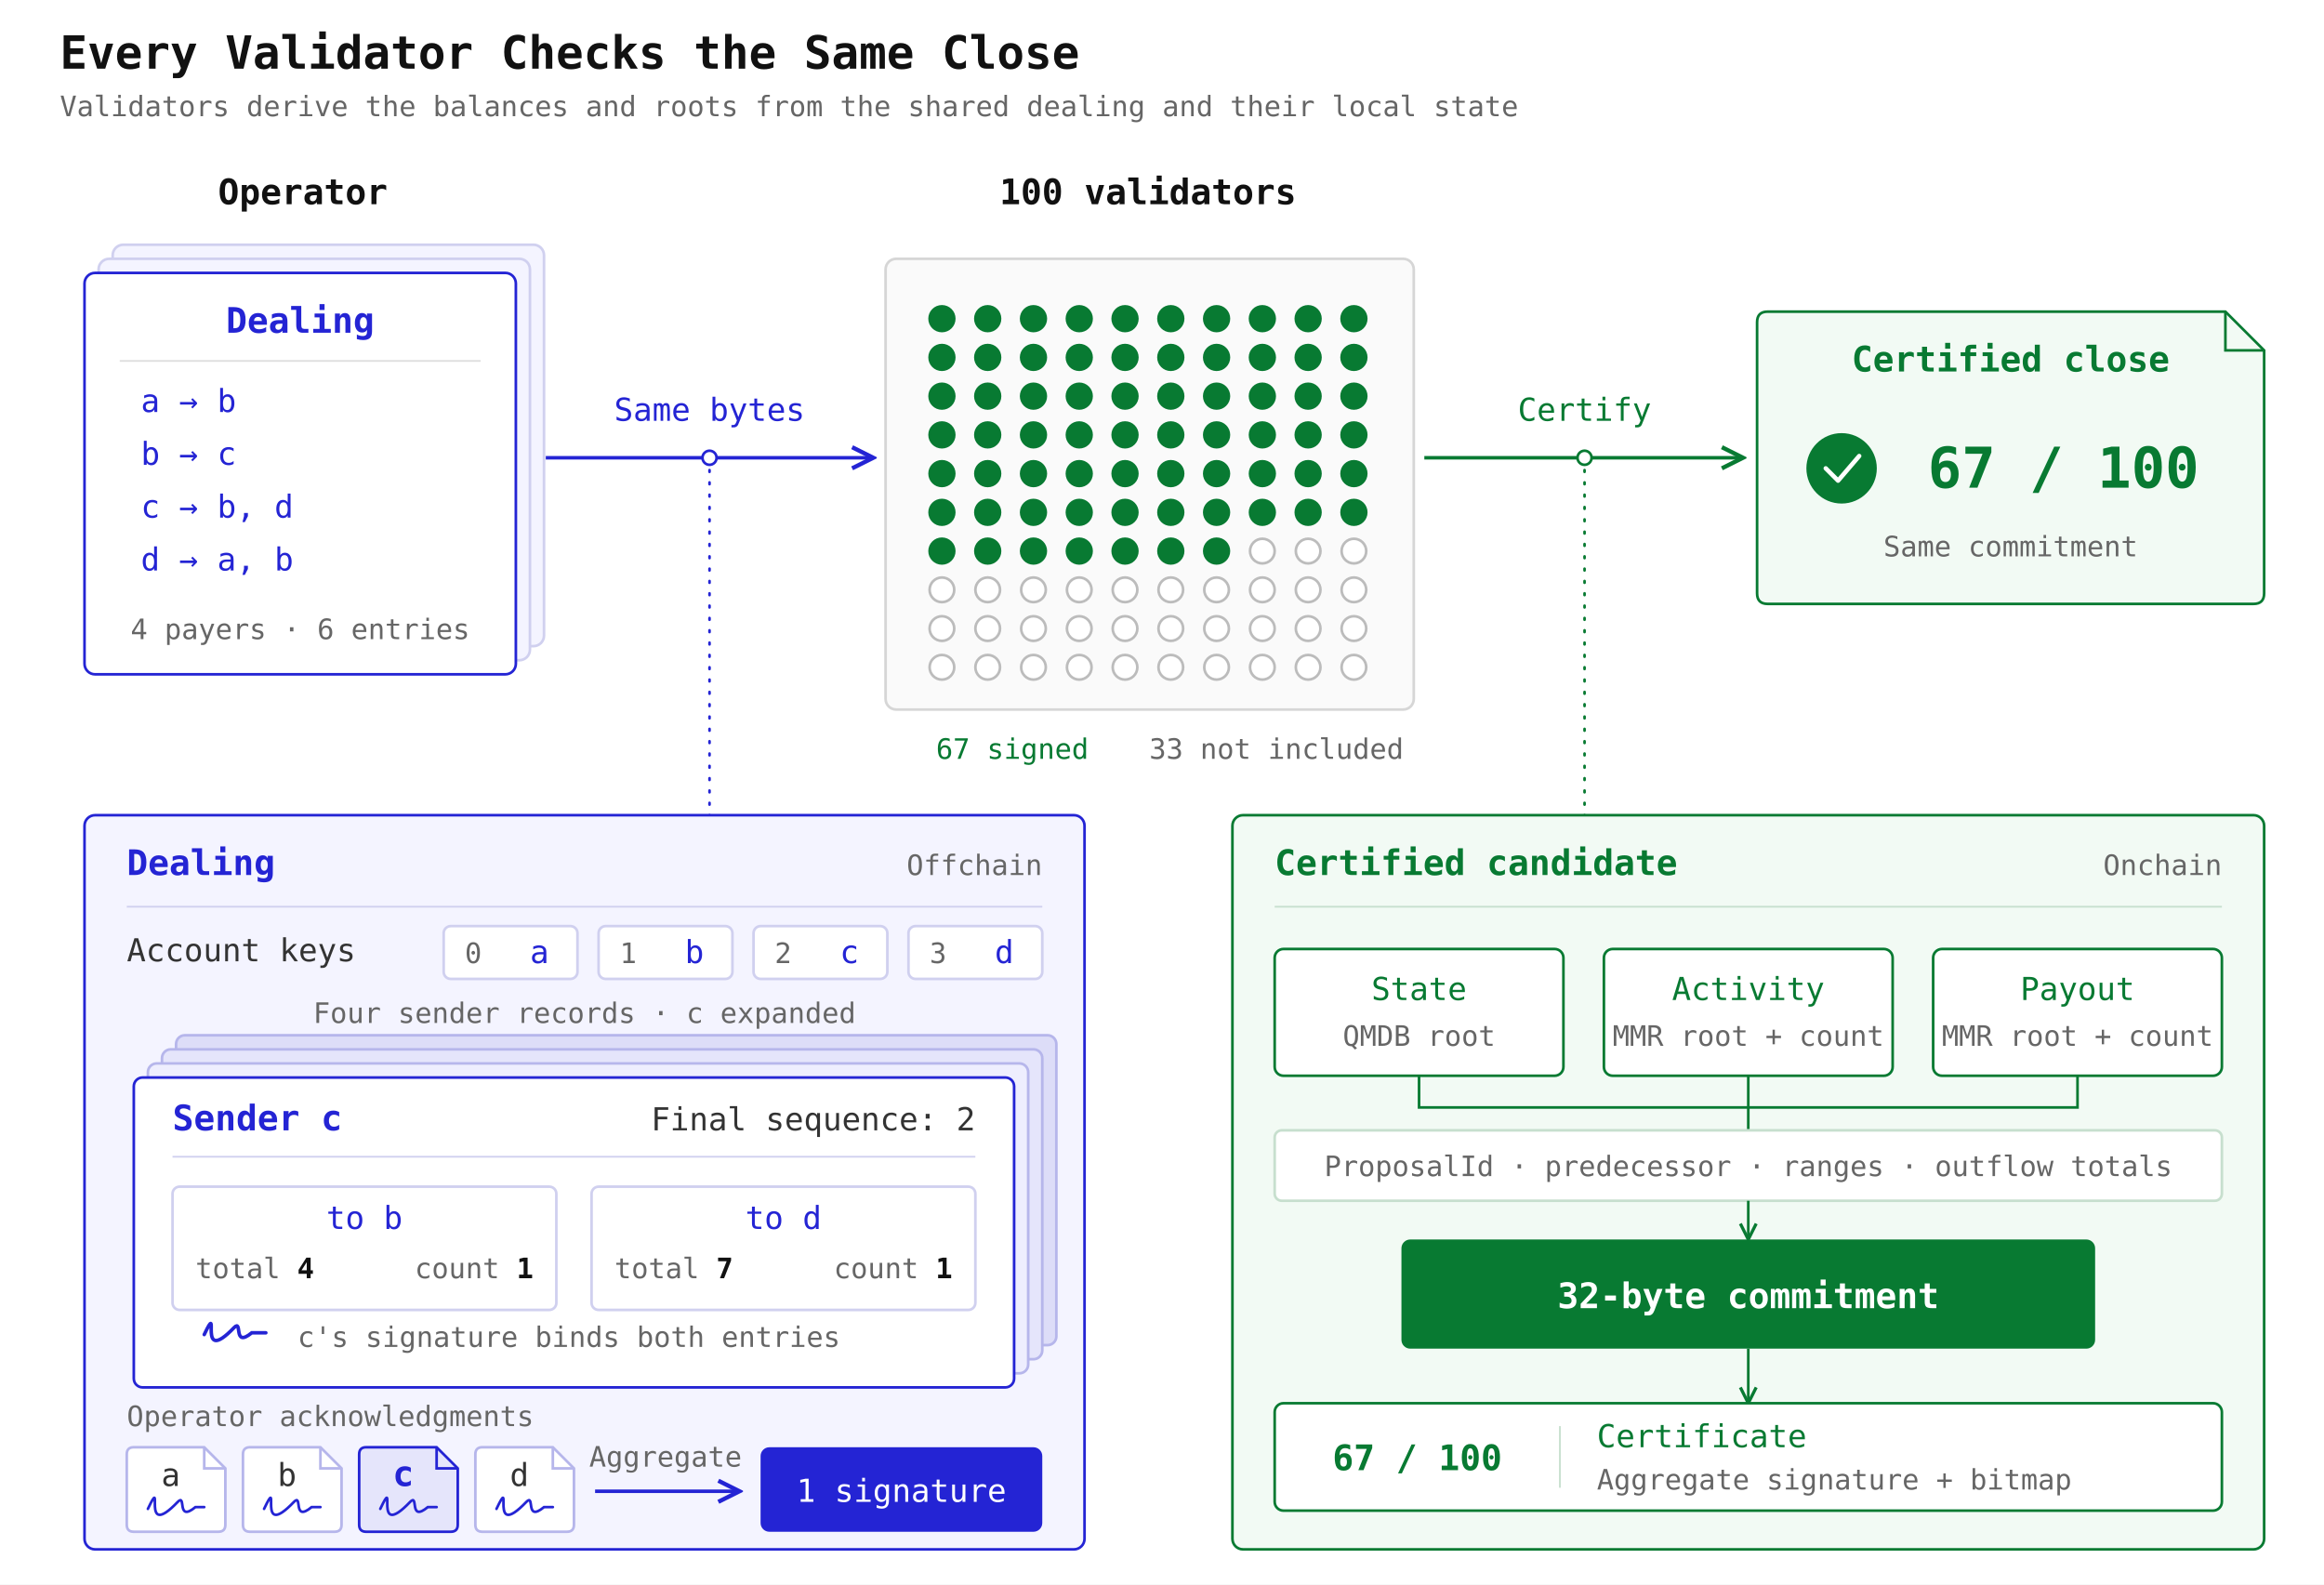
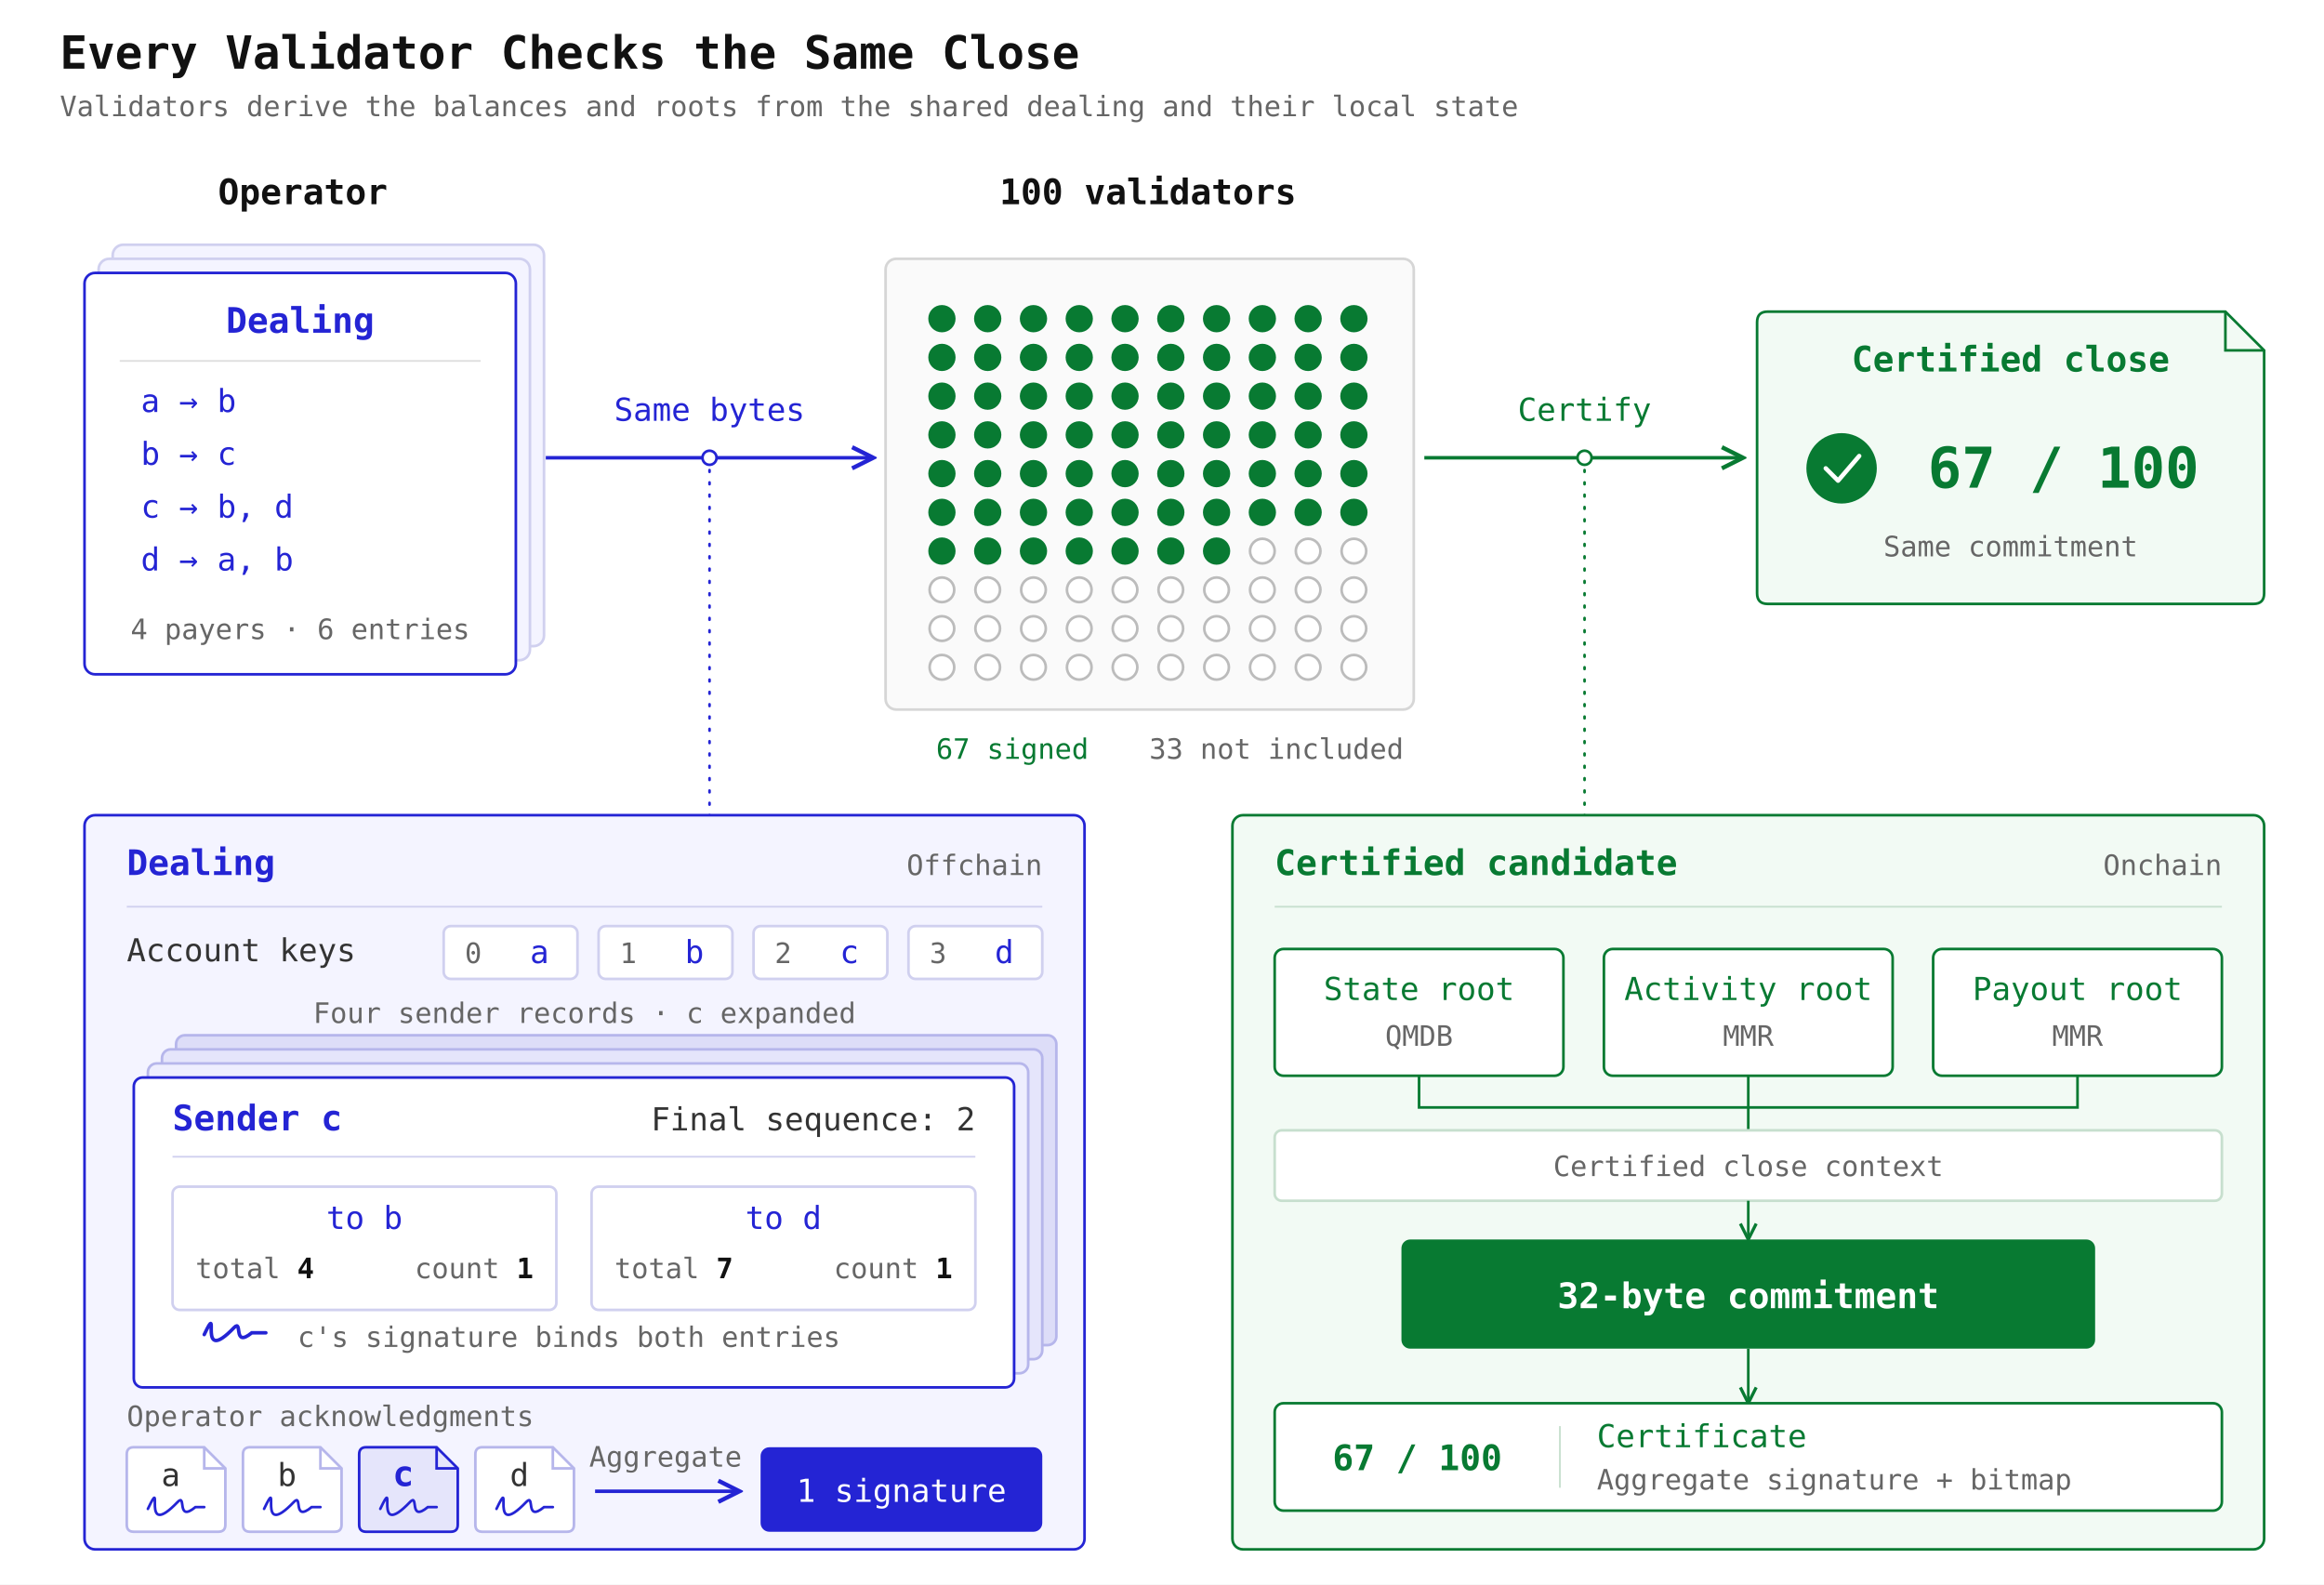
<svg xmlns="http://www.w3.org/2000/svg" viewBox="0 0 1320 900" role="img" aria-labelledby="title description">
  <rect width="1320" height="900" fill="#fff" />
  <style>
    text { font-family: ui-monospace, SFMono-Regular, Menlo, Monaco, Consolas, monospace; }
    .title { font-size: 26px; font-weight: 700; fill: #111; }
    .heading { font-size: 20px; font-weight: 700; fill: #111; }
    .label { font-size: 18px; fill: #333; }
    .note { font-size: 16px; fill: #666; }
    .center { text-anchor: middle; }
    .right { text-anchor: end; }
    .blue { fill: #2424d4; }
    .green { fill: #087a32; }
    .panel { fill: #fafafa; stroke: #d6d6d6; stroke-width: 1.5; }
    .entry { fill: #fff; stroke: #d0d0ef; stroke-width: 1.5; }
    .binding { fill: none; stroke: #087a32; stroke-width: 1.5; }
    .wire { fill: none; stroke-width: 2; }
    .broadcast { stroke: #2424d4; marker-end: url(#broadcast-arrow); }
    .vote { stroke: #087a32; marker-end: url(#vote-arrow); }
    .signed { fill: #087a32; stroke: #087a32; }
    .pending { fill: #fff; stroke: #bcbcbc; }
    .leader { fill: none; stroke-width: 1.5; stroke-dasharray: 1 6; stroke-linecap: round; }
  </style>
  <defs>
    <marker id="broadcast-arrow" markerWidth="8" markerHeight="8" refX="7" refY="4" orient="auto">
      <path d="M1 1 L7 4 L1 7" fill="none" stroke="#2424d4" stroke-width="1.2" />
    </marker>
    <marker id="vote-arrow" markerWidth="8" markerHeight="8" refX="7" refY="4" orient="auto">
      <path d="M1 1 L7 4 L1 7" fill="none" stroke="#087a32" stroke-width="1.2" />
    </marker>
    <circle id="validator" r="7" stroke-width="1.5" />
    <g id="operator-ack">
      <path d="M4 0 H44 L56 12 V44 Q56 48 52 48 H4 Q0 48 0 44 V4 Q0 0 4 0 Z" stroke-width="1.5" />
      <path d="M44 0 V12 H56" fill="none" stroke-width="1.5" />
      <path d="M12 35 C22 14 7 54 29 31 C34 26 28 43 39 34 L44 34" fill="none" stroke="#2424d4" stroke-width="1.5" stroke-linecap="round" />
    </g>
    <g id="validator-row">
      <use href="#validator" x="0" />
      <use href="#validator" x="26" />
      <use href="#validator" x="52" />
      <use href="#validator" x="78" />
      <use href="#validator" x="104" />
      <use href="#validator" x="130" />
      <use href="#validator" x="156" />
      <use href="#validator" x="182" />
      <use href="#validator" x="208" />
      <use href="#validator" x="234" />
    </g>
  </defs>
  <text class="title" x="34" y="39">Every Validator Checks the Same Close</text>
  <text class="note" x="34" y="66">Validators derive the balances and roots from the shared dealing and their local state</text>
  <text class="heading center" x="172" y="116">Operator</text>
  <rect x="64" y="139" width="245" height="228" rx="6" fill="#f4f4ff" stroke="#d0d0ef" stroke-width="1.5" />
  <rect x="56" y="147" width="245" height="228" rx="6" fill="#f4f4ff" stroke="#d0d0ef" stroke-width="1.5" />
  <rect x="48" y="155" width="245" height="228" rx="6" fill="#fff" stroke="#2424d4" stroke-width="1.5" />
  <text class="heading center blue" x="170.5" y="189">Dealing</text>
  <path d="M68 205 H273" stroke="#dedede" />
  <text class="label blue" x="80" y="234">a → b</text>
  <text class="label blue" x="80" y="264">b → c</text>
  <text class="label blue" x="80" y="294">c → b, d</text>
  <text class="label blue" x="80" y="324">d → a, b</text>
  <text class="note center" x="170.5" y="363">4 payers · 6 entries</text>
  <path class="wire broadcast" d="M310 260 H496" />
  <text class="label center blue" x="403" y="239">Same bytes</text>
  <text class="heading center" x="652" y="116">100 validators</text>
  <rect class="panel" x="503" y="147" width="300" height="256" rx="6" />
  <g class="signed" transform="translate(535 181)">
    <use href="#validator-row" y="0" />
    <use href="#validator-row" y="22" />
    <use href="#validator-row" y="44" />
    <use href="#validator-row" y="66" />
    <use href="#validator-row" y="88" />
    <use href="#validator-row" y="110" />
  </g>
  <g transform="translate(535 313)">
    <use class="signed" href="#validator" x="0" />
    <use class="signed" href="#validator" x="26" />
    <use class="signed" href="#validator" x="52" />
    <use class="signed" href="#validator" x="78" />
    <use class="signed" href="#validator" x="104" />
    <use class="signed" href="#validator" x="130" />
    <use class="signed" href="#validator" x="156" />
    <use class="pending" href="#validator" x="182" />
    <use class="pending" href="#validator" x="208" />
    <use class="pending" href="#validator" x="234" />
  </g>
  <g class="pending" transform="translate(535 335)">
    <use href="#validator-row" y="0" />
    <use href="#validator-row" y="22" />
    <use href="#validator-row" y="44" />
  </g>
  <text class="note center green" x="575" y="431">67 signed</text>
  <text class="note center" x="725" y="431">33 not included</text>
  <path class="wire vote" d="M809 260 H990" />
  <text class="label center green" x="900" y="239">Certify</text>
  <path d="M1004 177 H1264 L1286 199 V337 Q1286 343 1280 343 H1004 Q998 343 998 337 V183 Q998 177 1004 177 Z" fill="#f2faf4" stroke="#087a32" stroke-width="1.5" />
  <path d="M1264 177 V199 H1286" fill="none" stroke="#087a32" stroke-width="1.5" />
  <text class="heading center green" x="1142" y="211">Certified close</text>
  <circle cx="1046" cy="266" r="20" fill="#087a32" />
  <path d="M1037 266 L1044 273 L1056 259" fill="none" stroke="#fff" stroke-width="2.5" stroke-linecap="round" stroke-linejoin="round" />
  <text class="center green" x="1172" y="277" style="font-size:32px; font-weight:700;">67 / 100</text>
  <text class="note center" x="1142" y="316">Same commitment</text>
  <path class="leader" d="M403 260 V463" stroke="#2424d4" />
  <circle cx="403" cy="260" r="4" fill="#fff" stroke="#2424d4" stroke-width="1.5" />
  <rect x="48" y="463" width="568" height="417" rx="6" fill="#f4f4ff" stroke="#2424d4" stroke-width="1.5" />
  <text class="heading blue" x="72" y="497">Dealing</text>
  <text class="note right" x="592" y="497">Offchain</text>
  <path d="M72 515 H592" stroke="#d0d0ef" />
  <text class="label" x="72" y="546">Account keys</text>
  <rect class="entry" x="252" y="526" width="76" height="30" rx="4" />
  <text class="note" x="264" y="547">0</text>
  <text class="label blue" x="301" y="547">a</text>
  <rect class="entry" x="340" y="526" width="76" height="30" rx="4" />
  <text class="note" x="352" y="547">1</text>
  <text class="label blue" x="389" y="547">b</text>
  <rect class="entry" x="428" y="526" width="76" height="30" rx="4" />
  <text class="note" x="440" y="547">2</text>
  <text class="label blue" x="477" y="547">c</text>
  <rect class="entry" x="516" y="526" width="76" height="30" rx="4" />
  <text class="note" x="528" y="547">3</text>
  <text class="label blue" x="565" y="547">d</text>
  <text class="note center" x="332" y="581">Four sender records · c expanded</text>
  <rect x="100" y="588" width="500" height="176" rx="5" fill="#ddddf8" stroke="#b6b6eb" stroke-width="1.5" />
  <rect x="92" y="596" width="500" height="176" rx="5" fill="#e5e5fb" stroke="#b6b6eb" stroke-width="1.5" />
  <rect x="84" y="604" width="500" height="176" rx="5" fill="#eeeefe" stroke="#b6b6eb" stroke-width="1.5" />
  <rect x="76" y="612" width="500" height="176" rx="5" fill="#fff" stroke="#2424d4" stroke-width="1.5" />
  <text class="heading blue" x="98" y="642">Sender c</text>
  <text class="label right" x="554" y="642">Final sequence: 2</text>
  <path d="M98 657 H554" stroke="#d0d0ef" />
  <rect class="entry" x="98" y="674" width="218" height="70" rx="4" />
  <text class="label center blue" x="207" y="698">to b</text>
  <text class="note" x="111" y="726">total <tspan fill="#111" font-weight="700">4</tspan>
  </text>
  <text class="note right" x="303" y="726">count <tspan fill="#111" font-weight="700">1</tspan>
  </text>
  <rect class="entry" x="336" y="674" width="218" height="70" rx="4" />
  <text class="label center blue" x="445" y="698">to d</text>
  <text class="note" x="349" y="726">total <tspan fill="#111" font-weight="700">7</tspan>
  </text>
  <text class="note right" x="541" y="726">count <tspan fill="#111" font-weight="700">1</tspan>
  </text>
  <path d="M116 758 C126 737 111 777 133 754 C138 749 132 766 143 757 L151 757" fill="none" stroke="#2424d4" stroke-width="2" stroke-linecap="round" />
  <text class="note" x="169" y="765">c's signature binds both entries</text>
  <text class="note" x="72" y="810">Operator acknowledgments</text>
  <g transform="translate(72 822)">
    <use href="#operator-ack" fill="#fff" stroke="#b6b6eb" />
    <text class="label center" x="25" y="22">a</text>
  </g>
  <g transform="translate(138 822)">
    <use href="#operator-ack" fill="#fff" stroke="#b6b6eb" />
    <text class="label center" x="25" y="22">b</text>
  </g>
  <g transform="translate(204 822)">
    <use href="#operator-ack" fill="#e5e5fb" stroke="#2424d4" />
    <text class="heading center blue" x="25" y="22">c</text>
  </g>
  <g transform="translate(270 822)">
    <use href="#operator-ack" fill="#fff" stroke="#b6b6eb" />
    <text class="label center" x="25" y="22">d</text>
  </g>
  <text class="note center" x="378" y="833">Aggregate</text>
  <path class="wire broadcast" d="M338 847 H420" />
  <rect x="432" y="822" width="160" height="48" rx="5" fill="#2424d4" />
  <text class="label center" x="512" y="853" style="fill:#fff;">1 signature</text>
  <path class="leader" d="M900 260 V463" stroke="#087a32" />
  <circle cx="900" cy="260" r="4" fill="#fff" stroke="#087a32" stroke-width="1.5" />
  <rect x="700" y="463" width="586" height="417" rx="6" fill="#f2faf4" stroke="#087a32" stroke-width="1.5" />
  <text class="heading green" x="724" y="497">Certified candidate</text>
  <text class="note right" x="1262" y="497">Onchain</text>
  <path d="M724 515 H1262" stroke="#c7dfce" />
  <rect x="724" y="539" width="164" height="72" rx="5" fill="#fff" stroke="#087a32" stroke-width="1.5" />
-   <text class="label center green" x="806" y="568">State</text>
-   <text class="note center" x="806" y="594">QMDB root</text>
+   <text class="label center green" x="806" y="568">State root</text>
+   <text class="note center" x="806" y="594">QMDB</text>
  <rect x="911" y="539" width="164" height="72" rx="5" fill="#fff" stroke="#087a32" stroke-width="1.5" />
-   <text class="label center green" x="993" y="568">Activity</text>
-   <text class="note center" x="993" y="594">MMR root + count</text>
+   <text class="label center green" x="993" y="568">Activity root</text>
+   <text class="note center" x="993" y="594">MMR</text>
  <rect x="1098" y="539" width="164" height="72" rx="5" fill="#fff" stroke="#087a32" stroke-width="1.5" />
-   <text class="label center green" x="1180" y="568">Payout</text>
-   <text class="note center" x="1180" y="594">MMR root + count</text>
+   <text class="label center green" x="1180" y="568">Payout root</text>
+   <text class="note center" x="1180" y="594">MMR</text>
  <path class="binding" d="M806 611 V629 H1180 V611 M993 611 V642" />
  <rect x="724" y="642" width="538" height="40" rx="4" fill="#fff" stroke="#c7dfce" stroke-width="1.5" />
-   <text class="note center" x="993" y="668">ProposalId · predecessor · ranges · outflow totals</text>
+   <text class="note center" x="993" y="668">Certified close context</text>
  <path class="binding" d="M993 682 V704" marker-end="url(#vote-arrow)" />
  <rect x="796" y="704" width="394" height="62" rx="5" fill="#087a32" />
  <text class="heading center" x="993" y="743" style="fill:#fff;">32-byte commitment</text>
  <path class="binding" d="M993 766 V797" marker-end="url(#vote-arrow)" />
  <rect x="724" y="797" width="538" height="61" rx="5" fill="#fff" stroke="#087a32" stroke-width="1.5" />
  <text class="heading center green" x="805" y="835">67 / 100</text>
  <path d="M886 810 V845" stroke="#c7dfce" />
  <text class="label green" x="907" y="822">Certificate</text>
  <text class="note" x="907" y="846">Aggregate signature + bitmap</text>
</svg>
